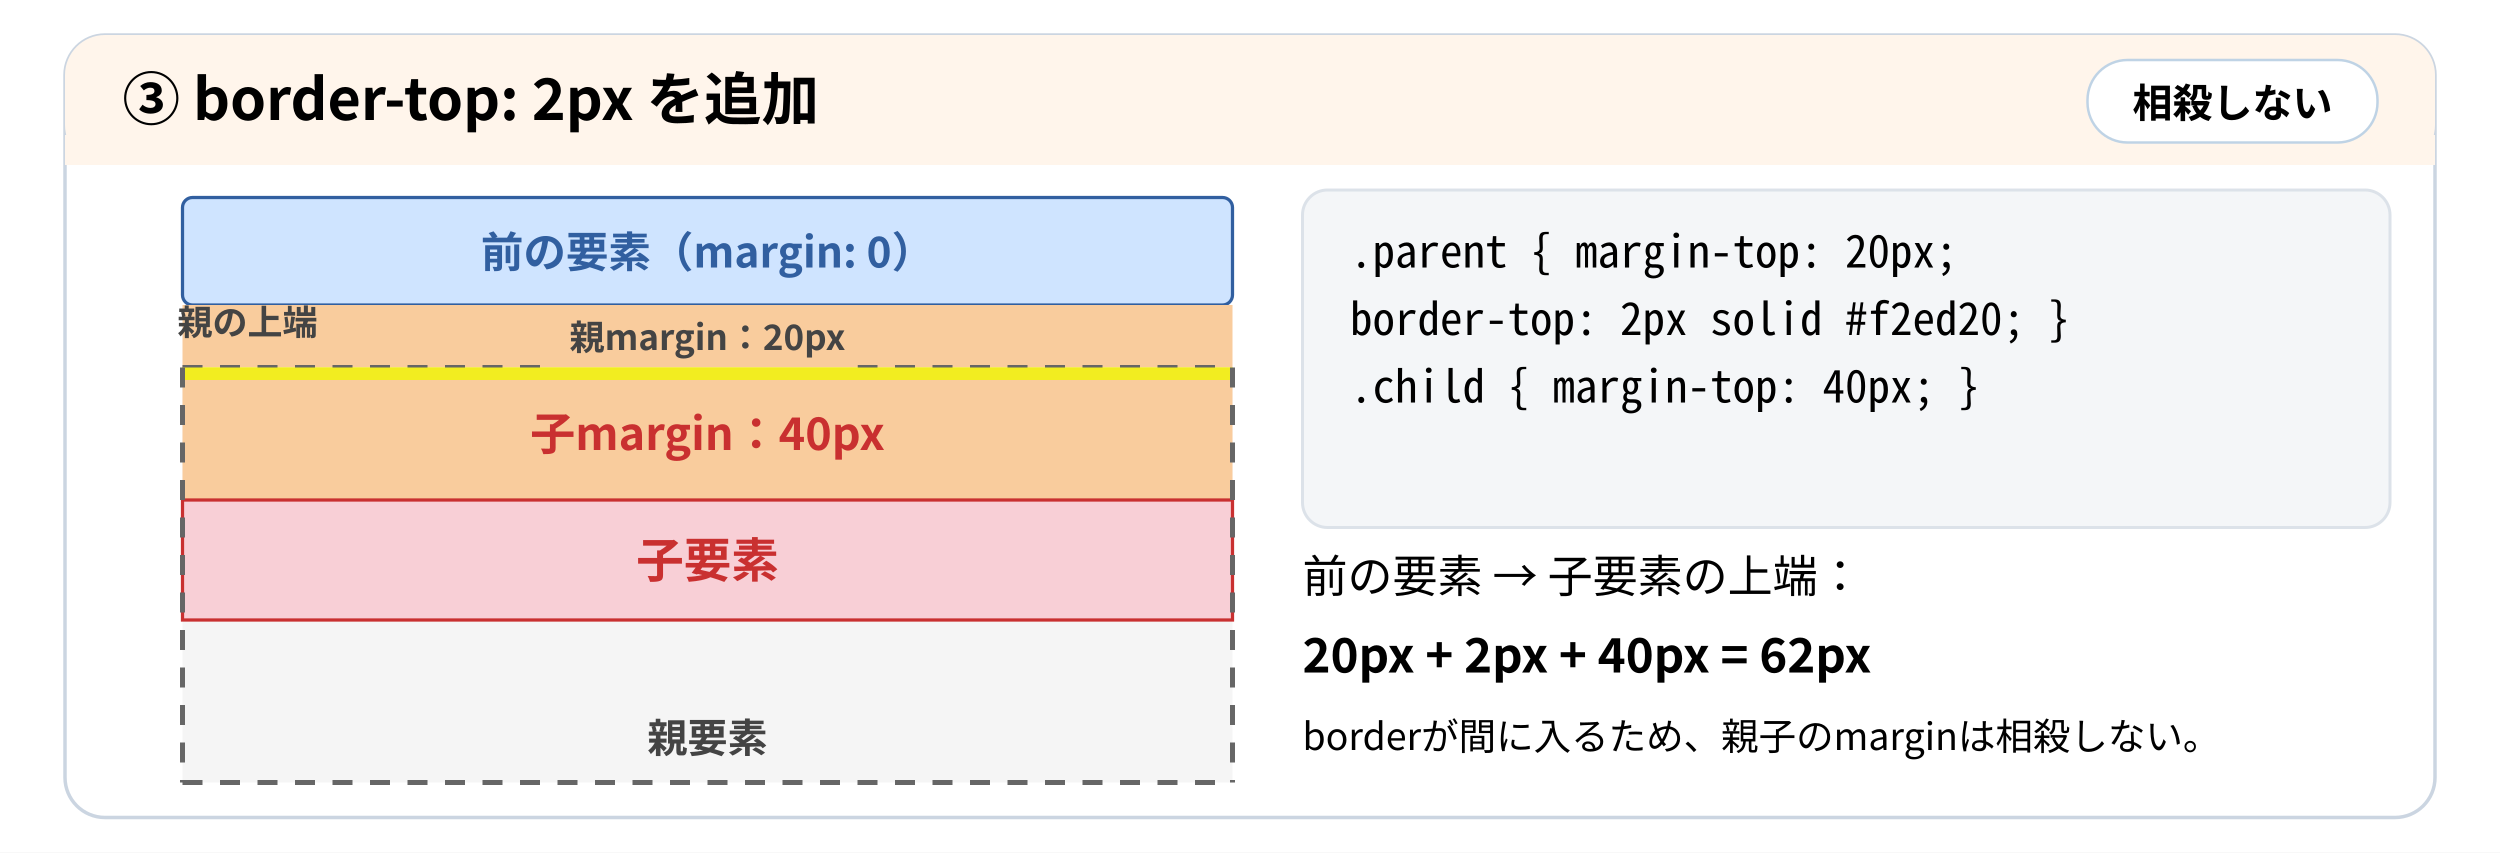
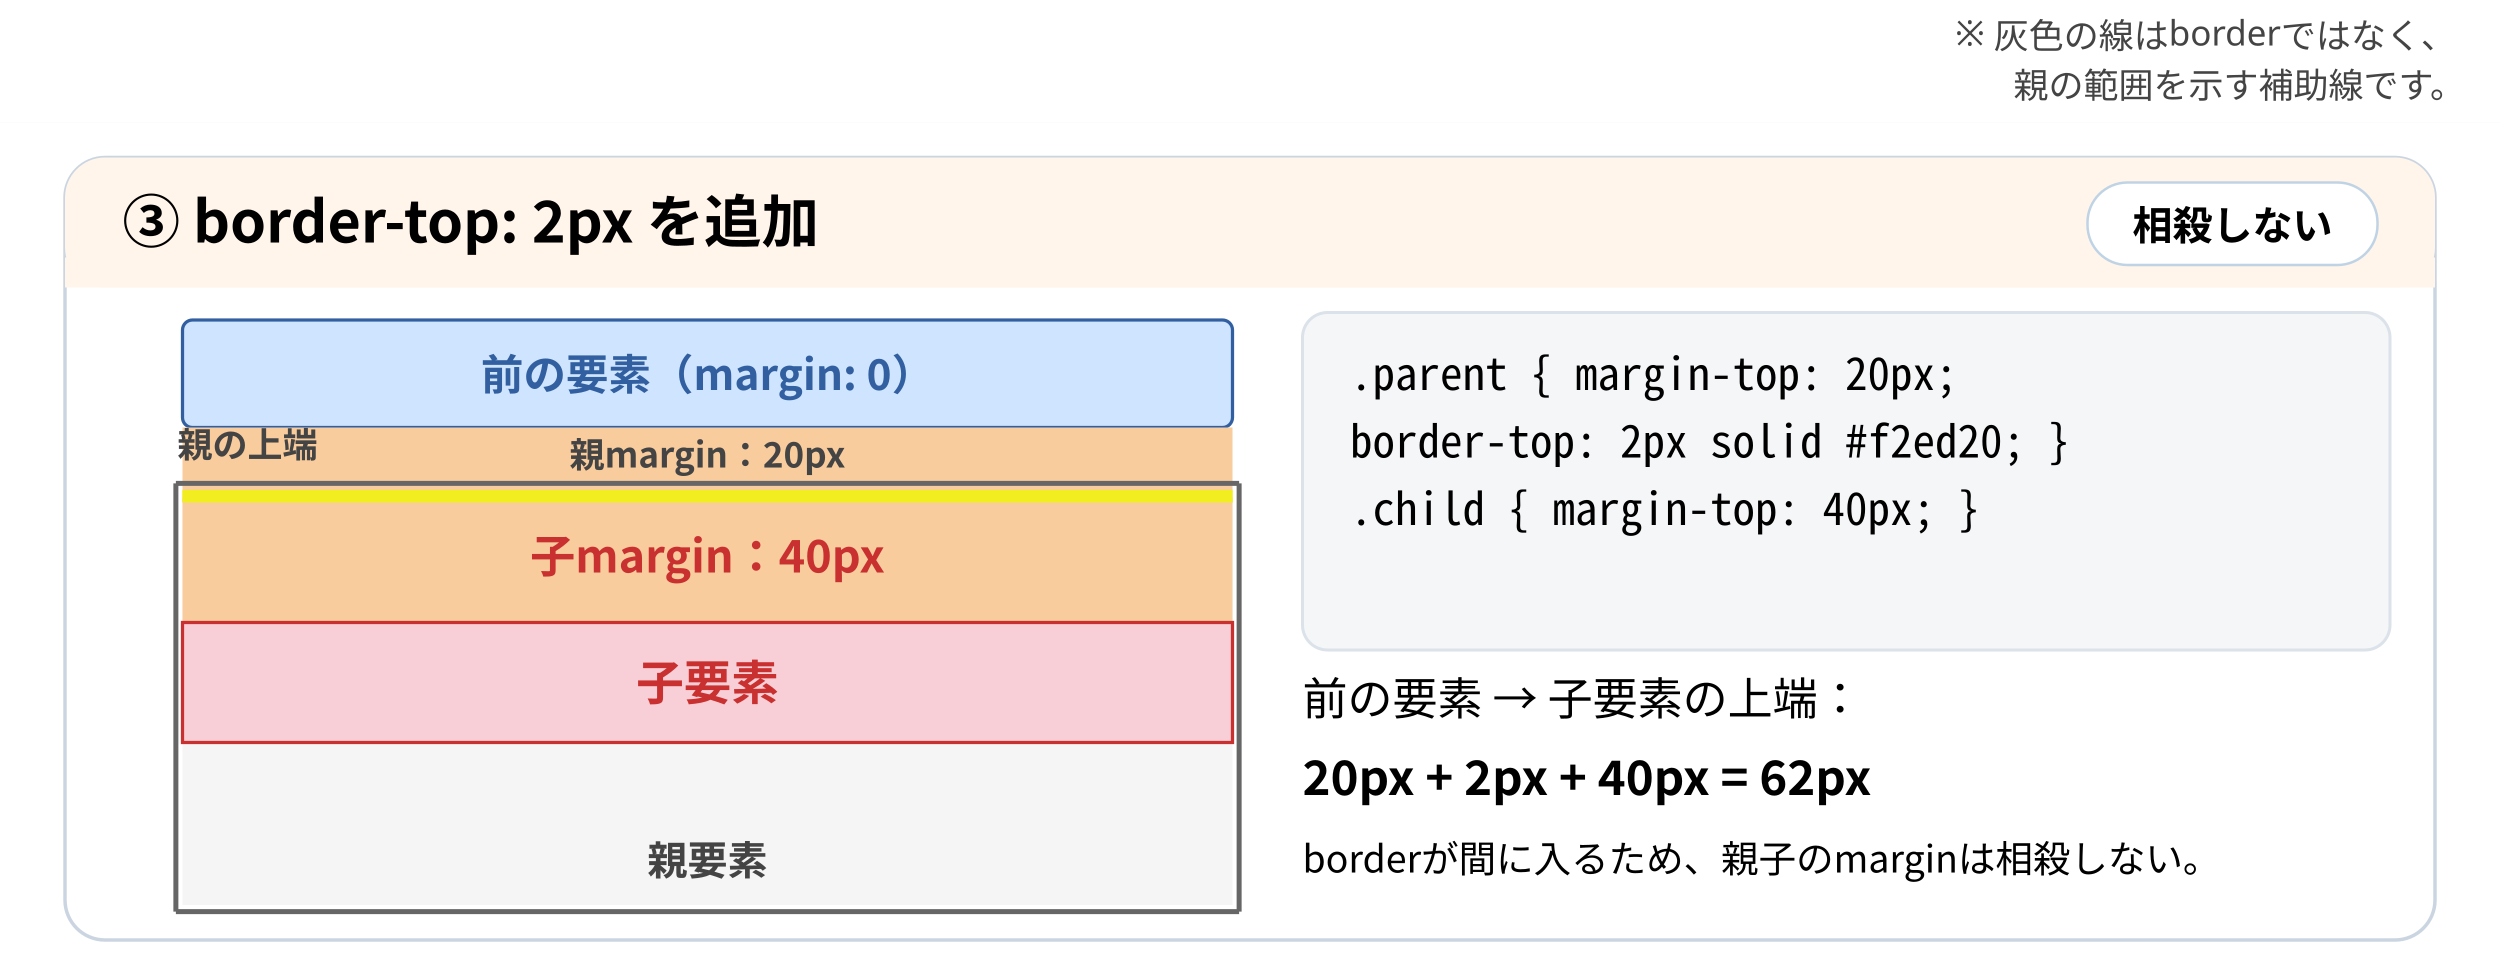
- <svg xmlns="http://www.w3.org/2000/svg" width="1000" height="341" viewBox="0 764 1000 341" role="img" aria-labelledby="title desc">
-   <defs>
-     <mask id="guide-gap-1" maskUnits="userSpaceOnUse" maskContentUnits="userSpaceOnUse" x="0" y="764" width="1000" height="341" style="mask-type:luminance">
-       <rect x="0" y="764" width="1000" height="341" fill="#ffffff" />
-       <rect x="66" y="878" width="65" height="28" fill="#000000" />
-       <rect x="222" y="884" width="121" height="28" fill="#000000" />
-     </mask>
-   </defs>
+ <svg xmlns="http://www.w3.org/2000/svg" width="760" height="296.4" viewBox="0 715 1000 390" role="img" aria-labelledby="title desc" style="max-width:100%;height:auto">
  <rect x="0" y="764" width="1000" height="341" fill="#FFFFFF" />
  <rect x="26" y="778" width="948" height="313" rx="16" fill="#FFFFFF" stroke="#CBD5E1" stroke-width="1.4" />
  <rect x="26" y="778" width="948" height="52" rx="16" fill="#FFF5EB" />
  <rect x="26" y="818" width="948" height="12" rx="0" fill="#FFF5EB" />
  <text x="49" y="812" font-family="'Noto Sans CJK JP', sans-serif" font-size="23" font-weight="700" fill="#000000">③ border-top: 2px を追加</text>
  <rect x="835" y="788" width="116" height="33" rx="16" fill="#FFFFFF" stroke="#BFD3E5" stroke-width="1" />
  <text style="fill:#000000" x="893" y="811" font-family="'Noto Sans CJK JP', sans-serif" font-size="16" fill="#000000" font-weight="700" text-anchor="middle">相殺しない</text>
  <rect x="73" y="843" width="420" height="43" rx="4" fill="#cfe4ff" stroke="#315fa0" stroke-width="1.3" />
  <text x="283" y="871" font-family="'Noto Sans CJK JP', sans-serif" font-size="17" font-weight="700" text-anchor="middle" fill="#315fa0">前の要素（margin: 0）</text>
  <rect x="73" y="886" width="420" height="25" rx="0" fill="#f9cc9d" />
-   <text x="283" y="904" font-family="'Noto Sans CJK JP', sans-serif" font-size="14" font-weight="700" text-anchor="middle" style="fill:#444444" fill="#444444">親margin：20px</text>
+   <text x="283" y="902" font-family="'Noto Sans CJK JP', sans-serif" font-size="14" font-weight="700" text-anchor="middle" style="fill:#444444" fill="#444444">親margin：20px</text>
  <rect x="73" y="911" width="420" height="166" rx="0" fill="#f5f5f5" />
  <rect x="73" y="911" width="420" height="5" rx="0" fill="#f2ed20" />
  <rect x="73" y="914" width="420" height="50" rx="0" fill="#f9cc9d" />
  <text x="283" y="944" font-family="'Noto Sans CJK JP', sans-serif" font-size="18" font-weight="700" text-anchor="middle" style="fill:#c93030" fill="#c93030">子margin：40px</text>
  <rect x="73" y="964" width="420" height="48" rx="0" fill="#f8cfd6" stroke="#c93030" stroke-width="1.3" />
  <text x="283" y="995" font-family="'Noto Sans CJK JP', sans-serif" font-size="19" font-weight="700" text-anchor="middle" fill="#c93030">子要素</text>
  <text x="283" y="1065" font-family="'Noto Sans CJK JP', sans-serif" font-size="16" fill="#444444" font-weight="700" text-anchor="middle">親要素</text>
-   <line x1="73" y1="911" x2="493" y2="911" stroke="#666666" stroke-width="2" stroke-dasharray="8 7" mask="url(#guide-gap-1)" />
+   <line x1="70.35" y1="908.35" x2="495.65" y2="908.35" stroke="#666666" stroke-width="2" stroke-dasharray="none" data-parent-boundary="true" data-outline-offset="2.65" data-outline-gap="1" style="stroke:#666666;stroke-width:2;stroke-opacity:1;stroke-dasharray:none" />
  <rect x="73" y="911" width="420" height="5" rx="0" fill="#f2ed20" />
-   <line x1="73" y1="911" x2="73" y2="1077" stroke="#666666" stroke-width="2" stroke-dasharray="8 7" />
-   <line x1="493" y1="911" x2="493" y2="1077" stroke="#666666" stroke-width="2" stroke-dasharray="8 7" />
-   <line x1="73" y1="1077" x2="493" y2="1077" stroke="#666666" stroke-width="2" stroke-dasharray="8 7" />
+   <line x1="70.35" y1="908.35" x2="70.35" y2="1079.65" stroke="#666666" stroke-width="2" stroke-dasharray="none" data-parent-boundary="true" data-outline-offset="2.65" data-outline-gap="1" style="stroke:#666666;stroke-width:2;stroke-opacity:1;stroke-dasharray:none" />
+   <line x1="495.65" y1="908.35" x2="495.65" y2="1079.65" stroke="#666666" stroke-width="2" stroke-dasharray="none" data-parent-boundary="true" data-outline-offset="2.65" data-outline-gap="1" style="stroke:#666666;stroke-width:2;stroke-opacity:1;stroke-dasharray:none" />
+   <line x1="70.35" y1="1079.65" x2="495.65" y2="1079.65" stroke="#666666" stroke-width="2" stroke-dasharray="none" data-parent-boundary="true" data-outline-offset="2.65" data-outline-gap="1" style="stroke:#666666;stroke-width:2;stroke-opacity:1;stroke-dasharray:none" />
  <text x="71" y="898" font-family="'Noto Sans CJK JP', sans-serif" font-size="14" fill="#444444" font-weight="700">親の上端</text>
  <rect x="521" y="840" width="435" height="135" rx="10" fill="#F4F6F8" stroke="#DCE2E9" stroke-width="1.2" />
  <text x="540" y="871" font-family="'Noto Sans Mono CJK JP', monospace" font-size="18" fill="#000000">.parent { margin-top: 20px;</text>
  <text x="540" y="898" font-family="'Noto Sans Mono CJK JP', monospace" font-size="18" fill="#000000">          border-top: 2px solid #f2ed20; }</text>
  <text x="540" y="925" font-family="'Noto Sans Mono CJK JP', monospace" font-size="18" fill="#000000">.child  { margin-top: 40px; }</text>
  <text style="fill:#000000" x="521" y="1001" font-family="'Noto Sans CJK JP', sans-serif" font-size="18" fill="#000000">前の要素 → 子要素の上端：</text>
  <text x="521" y="1033" font-family="'Noto Sans CJK JP', sans-serif" font-size="19" fill="#000000" font-weight="700" style="fill:#000000">20px + 2px + 40px = 62px</text>
  <text style="fill:#000000" x="521" y="1064" font-family="'Noto Sans CJK JP', sans-serif" font-size="15" fill="#000000">borderが間に入るため、親子のmarginは相殺しない。</text>
+   <g id="parent-boundary-note">
+     <rect x="0" y="715" width="1000" height="49" fill="#ffffff" />
+     <text x="986" y="733.2" text-anchor="end" style="fill:#444444;font-family:Yu Gothic,Meiryo,sans-serif;font-size:14px;font-weight:400">
+       <tspan x="986">※ 灰色の線はborderではなく、</tspan>
+       <tspan x="986" dy="21">親の範囲を示す補助線です。</tspan>
+     </text>
+   </g>
</svg>
